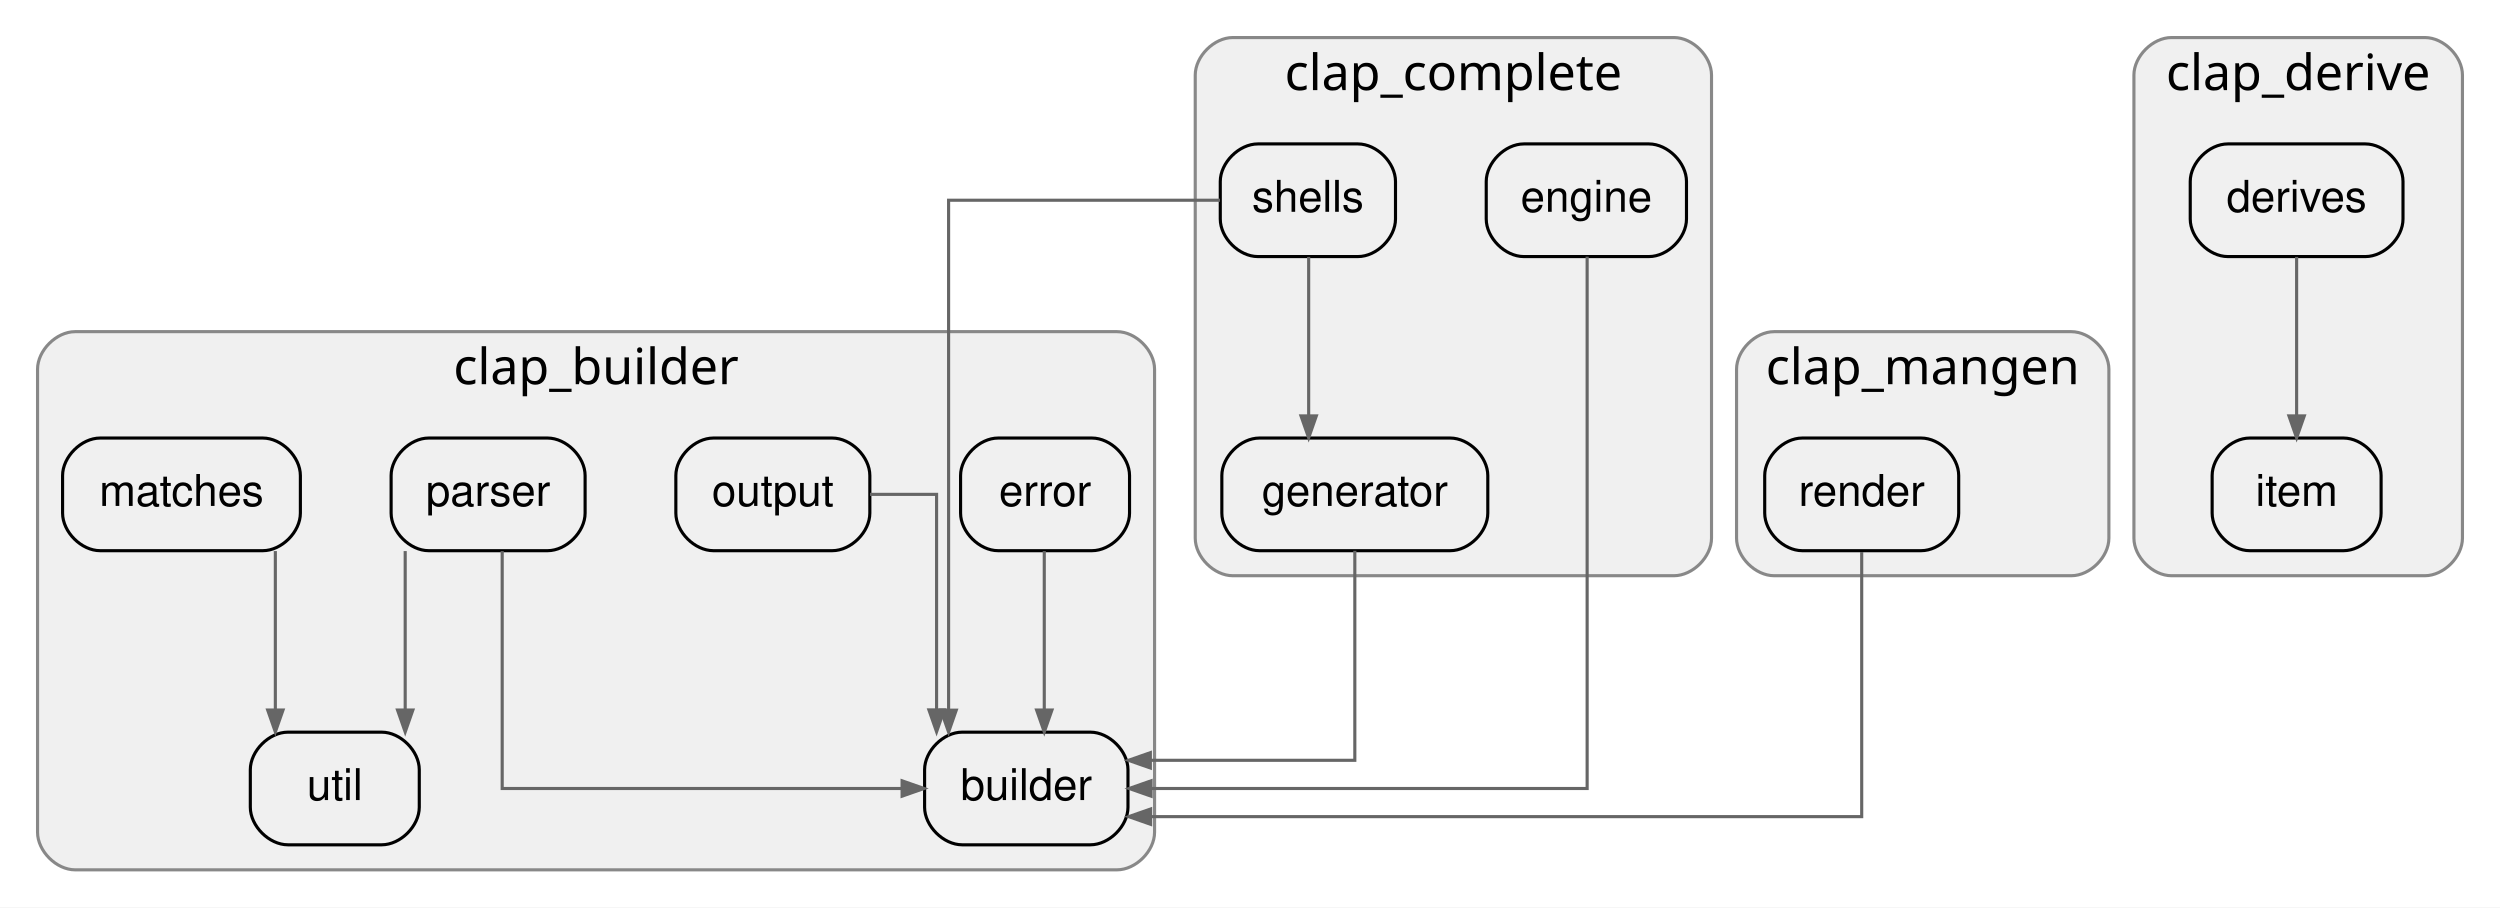
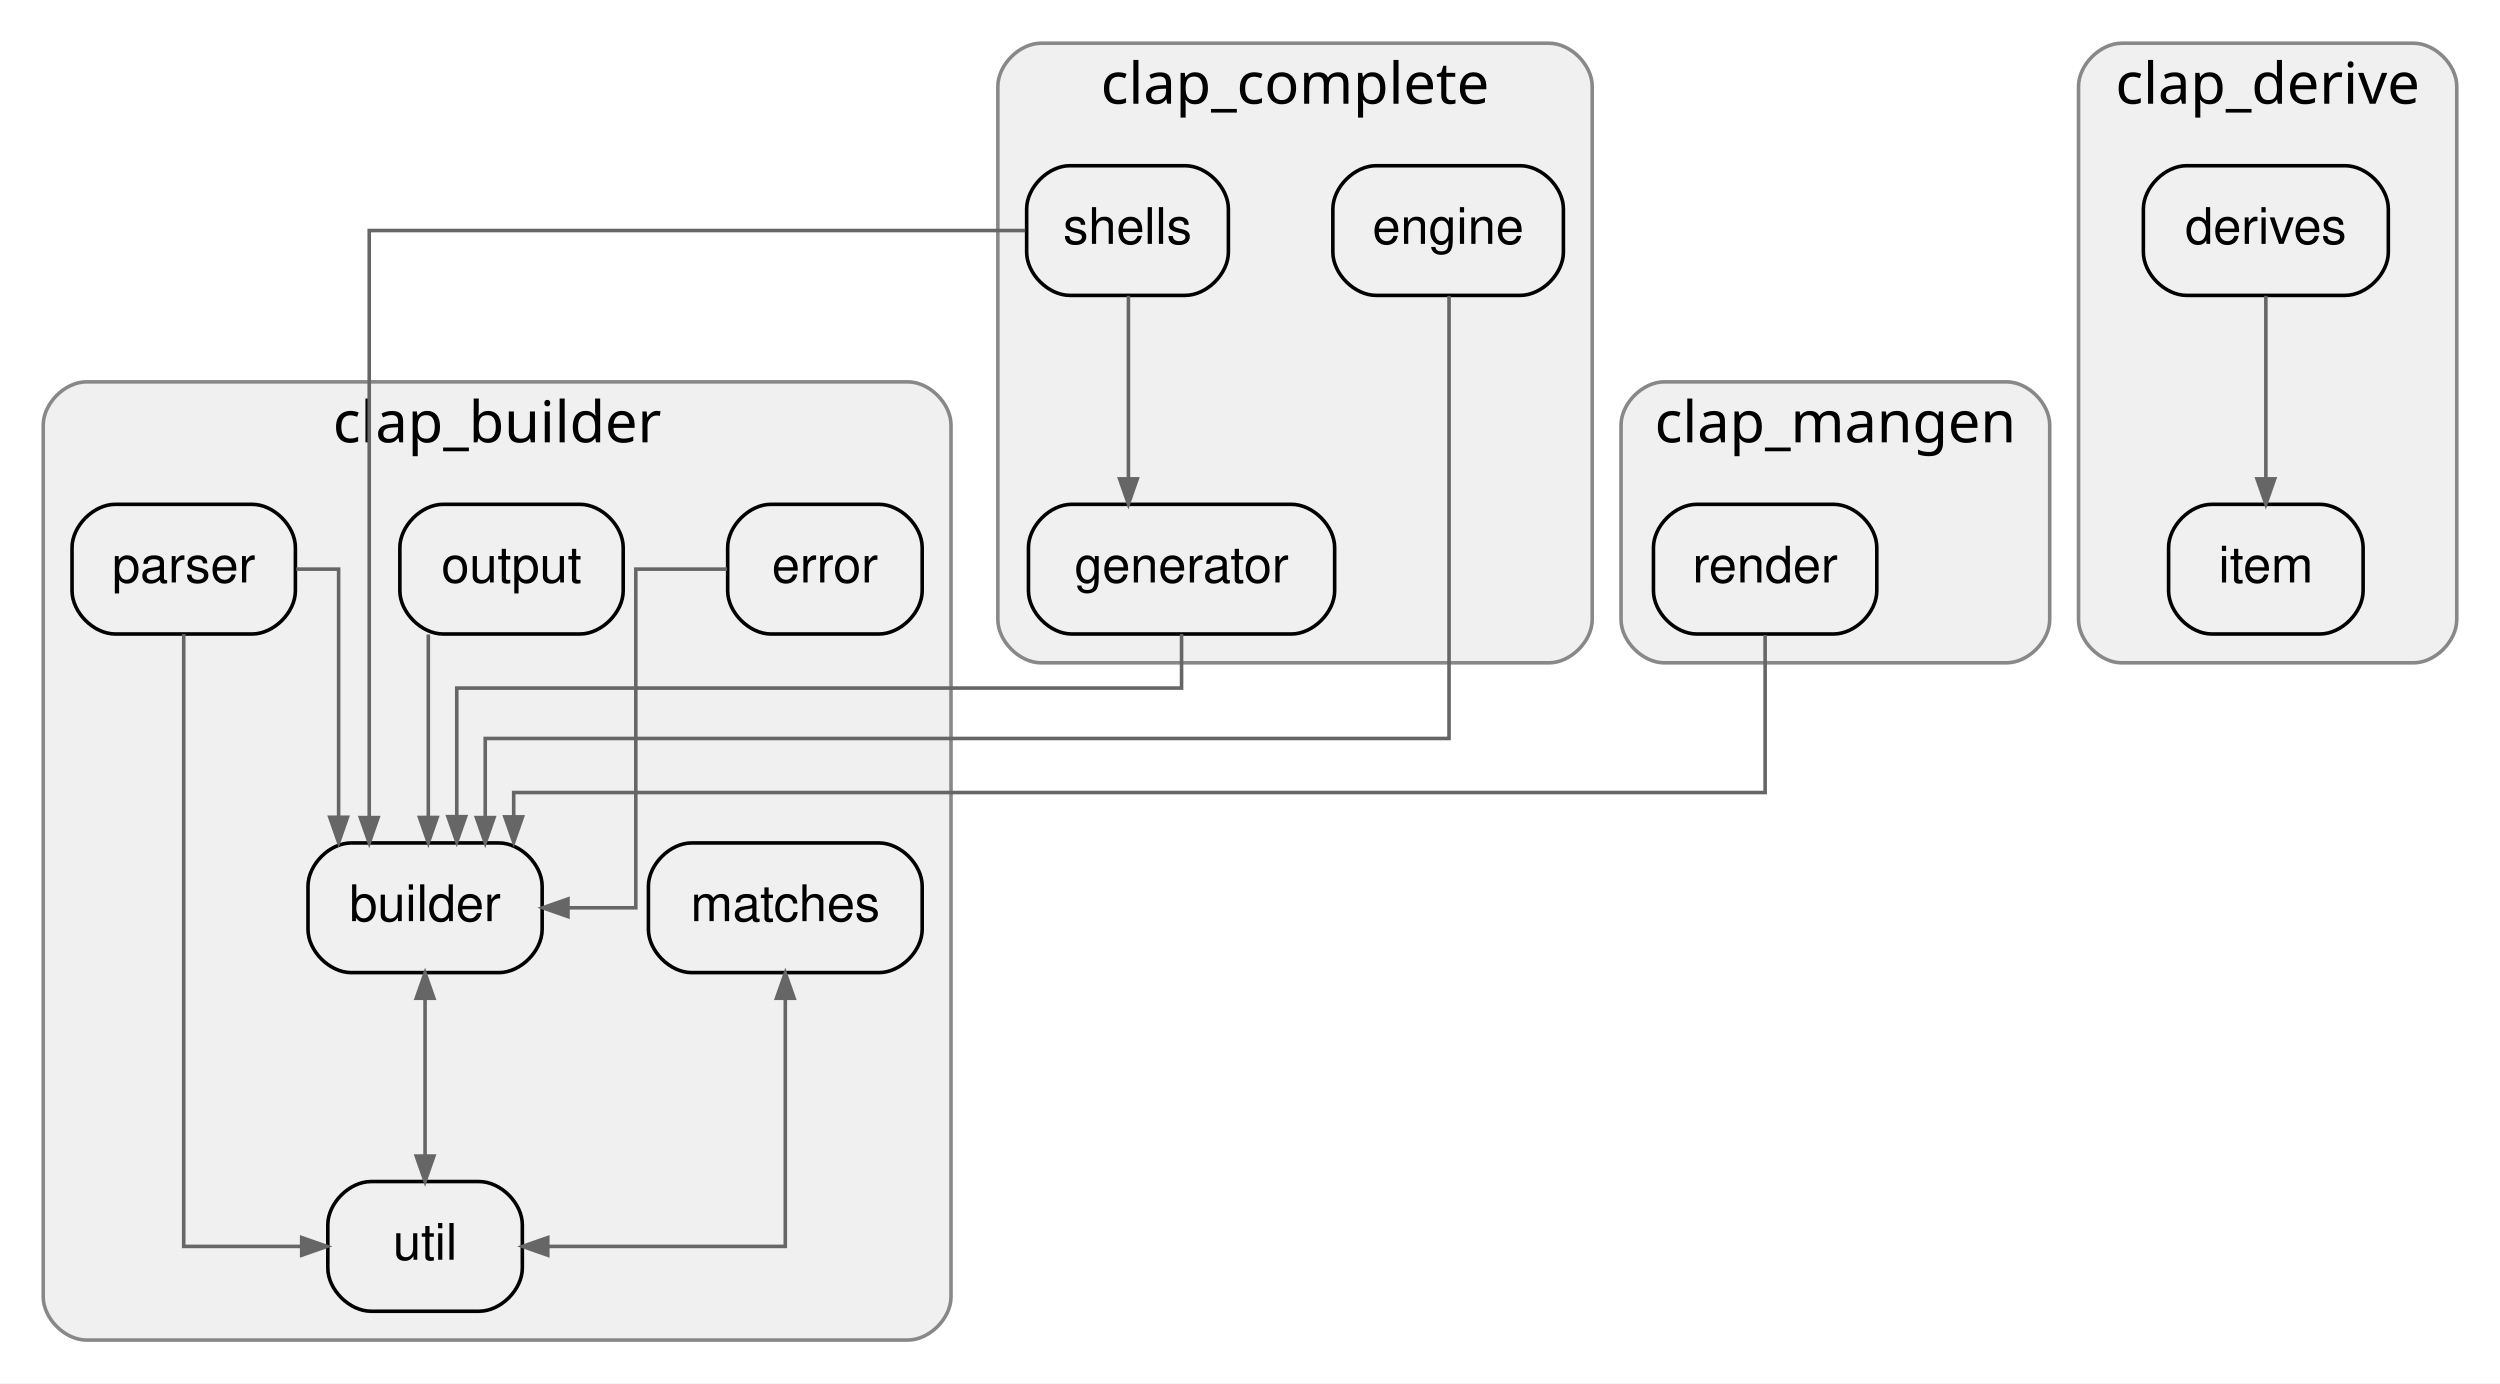
- <svg xmlns="http://www.w3.org/2000/svg" width="799pt" height="290pt" viewBox="0.00 0.00 799.00 290.00">
-   <g id="graph0" class="graph" transform="scale(1 1) rotate(0) translate(4 286)">
-     <polygon fill="white" stroke="transparent" points="-4,4 -4,-286 795,-286 795,4 -4,4" />
+ <svg xmlns="http://www.w3.org/2000/svg" width="694pt" height="384pt" viewBox="0.00 0.00 694.00 384.00">
+   <g id="graph0" class="graph" transform="scale(1 1) rotate(0) translate(4 380)">
+     <polygon fill="white" stroke="transparent" points="-4,4 -4,-380 690,-380 690,4 -4,4" />
    <g id="clust1" class="cluster">
-       <path fill="#f0f0f0" stroke="#888888" d="M20,-8C20,-8 353,-8 353,-8 359,-8 365,-14 365,-20 365,-20 365,-168 365,-168 365,-174 359,-180 353,-180 353,-180 20,-180 20,-180 14,-180 8,-174 8,-168 8,-168 8,-20 8,-20 8,-14 14,-8 20,-8" />
-       <text text-anchor="middle" x="186.5" y="-163.2" font-family="Helvetica Bold" font-size="16.00">clap_builder</text>
+       <path fill="#f0f0f0" stroke="#888888" d="M20,-8C20,-8 248,-8 248,-8 254,-8 260,-14 260,-20 260,-20 260,-262 260,-262 260,-268 254,-274 248,-274 248,-274 20,-274 20,-274 14,-274 8,-268 8,-262 8,-262 8,-20 8,-20 8,-14 14,-8 20,-8" />
+       <text text-anchor="middle" x="134" y="-257.2" font-family="Helvetica Bold" font-size="16.00">clap_builder</text>
    </g>
    <g id="clust2" class="cluster">
-       <path fill="#f0f0f0" stroke="#888888" d="M390,-102C390,-102 531,-102 531,-102 537,-102 543,-108 543,-114 543,-114 543,-262 543,-262 543,-268 537,-274 531,-274 531,-274 390,-274 390,-274 384,-274 378,-268 378,-262 378,-262 378,-114 378,-114 378,-108 384,-102 390,-102" />
-       <text text-anchor="middle" x="460.5" y="-257.2" font-family="Helvetica Bold" font-size="16.00">clap_complete</text>
+       <path fill="#f0f0f0" stroke="#888888" d="M285,-196C285,-196 426,-196 426,-196 432,-196 438,-202 438,-208 438,-208 438,-356 438,-356 438,-362 432,-368 426,-368 426,-368 285,-368 285,-368 279,-368 273,-362 273,-356 273,-356 273,-208 273,-208 273,-202 279,-196 285,-196" />
+       <text text-anchor="middle" x="355.5" y="-351.2" font-family="Helvetica Bold" font-size="16.00">clap_complete</text>
    </g>
    <g id="clust3" class="cluster">
-       <path fill="#f0f0f0" stroke="#888888" d="M690,-102C690,-102 771,-102 771,-102 777,-102 783,-108 783,-114 783,-114 783,-262 783,-262 783,-268 777,-274 771,-274 771,-274 690,-274 690,-274 684,-274 678,-268 678,-262 678,-262 678,-114 678,-114 678,-108 684,-102 690,-102" />
-       <text text-anchor="middle" x="730.5" y="-257.2" font-family="Helvetica Bold" font-size="16.00">clap_derive</text>
+       <path fill="#f0f0f0" stroke="#888888" d="M585,-196C585,-196 666,-196 666,-196 672,-196 678,-202 678,-208 678,-208 678,-356 678,-356 678,-362 672,-368 666,-368 666,-368 585,-368 585,-368 579,-368 573,-362 573,-356 573,-356 573,-208 573,-208 573,-202 579,-196 585,-196" />
+       <text text-anchor="middle" x="625.5" y="-351.2" font-family="Helvetica Bold" font-size="16.00">clap_derive</text>
    </g>
    <g id="clust4" class="cluster">
-       <path fill="#f0f0f0" stroke="#888888" d="M563,-102C563,-102 658,-102 658,-102 664,-102 670,-108 670,-114 670,-114 670,-168 670,-168 670,-174 664,-180 658,-180 658,-180 563,-180 563,-180 557,-180 551,-174 551,-168 551,-168 551,-114 551,-114 551,-108 557,-102 563,-102" />
-       <text text-anchor="middle" x="610.5" y="-163.2" font-family="Helvetica Bold" font-size="16.00">clap_mangen</text>
+       <path fill="#f0f0f0" stroke="#888888" d="M458,-196C458,-196 553,-196 553,-196 559,-196 565,-202 565,-208 565,-208 565,-262 565,-262 565,-268 559,-274 553,-274 553,-274 458,-274 458,-274 452,-274 446,-268 446,-262 446,-262 446,-208 446,-208 446,-202 452,-196 458,-196" />
+       <text text-anchor="middle" x="505.5" y="-257.2" font-family="Helvetica Bold" font-size="16.00">clap_mangen</text>
    </g>
    <g id="node1" class="node">
-       <path fill="#f0f0f0" stroke="black" d="M344.5,-52C344.5,-52 303.5,-52 303.5,-52 297.5,-52 291.5,-46 291.5,-40 291.5,-40 291.5,-28 291.5,-28 291.5,-22 297.5,-16 303.5,-16 303.5,-16 344.5,-16 344.5,-16 350.5,-16 356.5,-22 356.5,-28 356.5,-28 356.5,-40 356.5,-40 356.5,-46 350.5,-52 344.5,-52" />
-       <text text-anchor="middle" x="324" y="-30.3" font-family="Helvetica,sans-Serif" font-size="14.00">builder</text>
+       <path fill="#f0f0f0" stroke="black" d="M134.5,-146C134.5,-146 93.5,-146 93.5,-146 87.5,-146 81.5,-140 81.5,-134 81.5,-134 81.5,-122 81.5,-122 81.5,-116 87.5,-110 93.5,-110 93.5,-110 134.5,-110 134.5,-110 140.5,-110 146.5,-116 146.5,-122 146.5,-122 146.5,-134 146.5,-134 146.5,-140 140.5,-146 134.5,-146" />
+       <text text-anchor="middle" x="114" y="-124.3" font-family="Helvetica,sans-Serif" font-size="14.00">builder</text>
+     </g>
+     <g id="node6" class="node">
+       <path fill="#f0f0f0" stroke="black" d="M129,-52C129,-52 99,-52 99,-52 93,-52 87,-46 87,-40 87,-40 87,-28 87,-28 87,-22 93,-16 99,-16 99,-16 129,-16 129,-16 135,-16 141,-22 141,-28 141,-28 141,-40 141,-40 141,-46 135,-52 129,-52" />
+       <text text-anchor="middle" x="114" y="-30.3" font-family="Helvetica,sans-Serif" font-size="14.00">util</text>
+     </g>
+     <g id="edge1" class="edge">
+       <path fill="none" stroke="#666666" d="M114,-102.88C114,-102.88 114,-59.07 114,-59.07" />
+       <polygon fill="#666666" stroke="#666666" points="116.45,-59.07 114,-52.07 111.55,-59.07 116.45,-59.07" />
+       <polygon fill="#666666" stroke="#666666" points="111.55,-102.88 114,-109.88 116.45,-102.88 111.55,-102.88" />
    </g>
    <g id="node2" class="node">
-       <path fill="#f0f0f0" stroke="black" d="M345,-146C345,-146 315,-146 315,-146 309,-146 303,-140 303,-134 303,-134 303,-122 303,-122 303,-116 309,-110 315,-110 315,-110 345,-110 345,-110 351,-110 357,-116 357,-122 357,-122 357,-134 357,-134 357,-140 351,-146 345,-146" />
-       <text text-anchor="middle" x="330" y="-124.3" font-family="Helvetica,sans-Serif" font-size="14.00">error</text>
+       <path fill="#f0f0f0" stroke="black" d="M240,-240C240,-240 210,-240 210,-240 204,-240 198,-234 198,-228 198,-228 198,-216 198,-216 198,-210 204,-204 210,-204 210,-204 240,-204 240,-204 246,-204 252,-210 252,-216 252,-216 252,-228 252,-228 252,-234 246,-240 240,-240" />
+       <text text-anchor="middle" x="225" y="-218.3" font-family="Helvetica,sans-Serif" font-size="14.00">error</text>
    </g>
-     <g id="edge1" class="edge">
-       <path fill="none" stroke="#666666" d="M329.75,-109.88C329.75,-109.88 329.75,-59.07 329.75,-59.07" />
-       <polygon fill="#666666" stroke="#666666" points="332.2,-59.07 329.75,-52.07 327.3,-59.07 332.2,-59.07" />
+     <g id="edge2" class="edge">
+       <path fill="none" stroke="#666666" d="M197.83,-222C185.02,-222 172.5,-222 172.5,-222 172.5,-222 172.5,-128 172.5,-128 172.5,-128 153.67,-128 153.67,-128" />
+       <polygon fill="#666666" stroke="#666666" points="153.67,-125.55 146.67,-128 153.67,-130.45 153.67,-125.55" />
    </g>
    <g id="node3" class="node">
-       <path fill="#f0f0f0" stroke="black" d="M80,-146C80,-146 28,-146 28,-146 22,-146 16,-140 16,-134 16,-134 16,-122 16,-122 16,-116 22,-110 28,-110 28,-110 80,-110 80,-110 86,-110 92,-116 92,-122 92,-122 92,-134 92,-134 92,-140 86,-146 80,-146" />
-       <text text-anchor="middle" x="54" y="-124.3" font-family="Helvetica,sans-Serif" font-size="14.00">matches</text>
+       <path fill="#f0f0f0" stroke="black" d="M240,-146C240,-146 188,-146 188,-146 182,-146 176,-140 176,-134 176,-134 176,-122 176,-122 176,-116 182,-110 188,-110 188,-110 240,-110 240,-110 246,-110 252,-116 252,-122 252,-122 252,-134 252,-134 252,-140 246,-146 240,-146" />
+       <text text-anchor="middle" x="214" y="-124.3" font-family="Helvetica,sans-Serif" font-size="14.00">matches</text>
    </g>
-     <g id="node6" class="node">
-       <path fill="#f0f0f0" stroke="black" d="M118,-52C118,-52 88,-52 88,-52 82,-52 76,-46 76,-40 76,-40 76,-28 76,-28 76,-22 82,-16 88,-16 88,-16 118,-16 118,-16 124,-16 130,-22 130,-28 130,-28 130,-40 130,-40 130,-46 124,-52 118,-52" />
-       <text text-anchor="middle" x="103" y="-30.3" font-family="Helvetica,sans-Serif" font-size="14.00">util</text>
-     </g>
-     <g id="edge2" class="edge">
-       <path fill="none" stroke="#666666" d="M84,-109.88C84,-109.88 84,-59.07 84,-59.07" />
-       <polygon fill="#666666" stroke="#666666" points="86.45,-59.07 84,-52.07 81.55,-59.07 86.45,-59.07" />
+     <g id="edge3" class="edge">
+       <path fill="none" stroke="#666666" d="M214,-102.88C214,-102.88 214,-34 214,-34 214,-34 148.06,-34 148.06,-34" />
+       <polygon fill="#666666" stroke="#666666" points="211.55,-102.88 214,-109.88 216.45,-102.88 211.55,-102.88" />
+       <polygon fill="#666666" stroke="#666666" points="148.06,-31.55 141.06,-34 148.06,-36.45 148.06,-31.55" />
    </g>
    <g id="node4" class="node">
-       <path fill="#f0f0f0" stroke="black" d="M262,-146C262,-146 224,-146 224,-146 218,-146 212,-140 212,-134 212,-134 212,-122 212,-122 212,-116 218,-110 224,-110 224,-110 262,-110 262,-110 268,-110 274,-116 274,-122 274,-122 274,-134 274,-134 274,-140 268,-146 262,-146" />
-       <text text-anchor="middle" x="243" y="-124.3" font-family="Helvetica,sans-Serif" font-size="14.00">output</text>
+       <path fill="#f0f0f0" stroke="black" d="M157,-240C157,-240 119,-240 119,-240 113,-240 107,-234 107,-228 107,-228 107,-216 107,-216 107,-210 113,-204 119,-204 119,-204 157,-204 157,-204 163,-204 169,-210 169,-216 169,-216 169,-228 169,-228 169,-234 163,-240 157,-240" />
+       <text text-anchor="middle" x="138" y="-218.3" font-family="Helvetica,sans-Serif" font-size="14.00">output</text>
    </g>
-     <g id="edge3" class="edge">
-       <path fill="none" stroke="#666666" d="M274.05,-128C285.32,-128 295.33,-128 295.33,-128 295.33,-128 295.33,-59.12 295.33,-59.12" />
-       <polygon fill="#666666" stroke="#666666" points="297.78,-59.12 295.33,-52.12 292.88,-59.12 297.78,-59.12" />
+     <g id="edge4" class="edge">
+       <path fill="none" stroke="#666666" d="M114.9,-203.88C114.9,-203.88 114.9,-153.07 114.9,-153.07" />
+       <polygon fill="#666666" stroke="#666666" points="117.35,-153.07 114.9,-146.07 112.45,-153.07 117.35,-153.07" />
    </g>
    <g id="node5" class="node">
-       <path fill="#f0f0f0" stroke="black" d="M171,-146C171,-146 133,-146 133,-146 127,-146 121,-140 121,-134 121,-134 121,-122 121,-122 121,-116 127,-110 133,-110 133,-110 171,-110 171,-110 177,-110 183,-116 183,-122 183,-122 183,-134 183,-134 183,-140 177,-146 171,-146" />
-       <text text-anchor="middle" x="152" y="-124.3" font-family="Helvetica,sans-Serif" font-size="14.00">parser</text>
-     </g>
-     <g id="edge4" class="edge">
-       <path fill="none" stroke="#666666" d="M156.5,-109.88C156.5,-82.56 156.5,-34 156.5,-34 156.5,-34 284.31,-34 284.31,-34" />
-       <polygon fill="#666666" stroke="#666666" points="284.31,-36.45 291.31,-34 284.31,-31.55 284.31,-36.45" />
+       <path fill="#f0f0f0" stroke="black" d="M66,-240C66,-240 28,-240 28,-240 22,-240 16,-234 16,-228 16,-228 16,-216 16,-216 16,-210 22,-204 28,-204 28,-204 66,-204 66,-204 72,-204 78,-210 78,-216 78,-216 78,-228 78,-228 78,-234 72,-240 66,-240" />
+       <text text-anchor="middle" x="47" y="-218.3" font-family="Helvetica,sans-Serif" font-size="14.00">parser</text>
    </g>
    <g id="edge5" class="edge">
-       <path fill="none" stroke="#666666" d="M125.5,-109.88C125.5,-109.88 125.5,-59.07 125.5,-59.07" />
-       <polygon fill="#666666" stroke="#666666" points="127.95,-59.07 125.5,-52.07 123.05,-59.07 127.95,-59.07" />
+       <path fill="none" stroke="#666666" d="M78.25,-222C84.92,-222 90,-222 90,-222 90,-222 90,-153.12 90,-153.12" />
+       <polygon fill="#666666" stroke="#666666" points="92.45,-153.12 90,-146.12 87.55,-153.12 92.45,-153.12" />
+     </g>
+     <g id="edge6" class="edge">
+       <path fill="none" stroke="#666666" d="M47,-203.97C47,-156.92 47,-34 47,-34 47,-34 79.75,-34 79.75,-34" />
+       <polygon fill="#666666" stroke="#666666" points="79.75,-36.45 86.75,-34 79.75,-31.55 79.75,-36.45" />
    </g>
    <g id="node7" class="node">
-       <path fill="#f0f0f0" stroke="black" d="M523,-240C523,-240 483,-240 483,-240 477,-240 471,-234 471,-228 471,-228 471,-216 471,-216 471,-210 477,-204 483,-204 483,-204 523,-204 523,-204 529,-204 535,-210 535,-216 535,-216 535,-228 535,-228 535,-234 529,-240 523,-240" />
-       <text text-anchor="middle" x="503" y="-218.3" font-family="Helvetica,sans-Serif" font-size="14.00">engine</text>
+       <path fill="#f0f0f0" stroke="black" d="M418,-334C418,-334 378,-334 378,-334 372,-334 366,-328 366,-322 366,-322 366,-310 366,-310 366,-304 372,-298 378,-298 378,-298 418,-298 418,-298 424,-298 430,-304 430,-310 430,-310 430,-322 430,-322 430,-328 424,-334 418,-334" />
+       <text text-anchor="middle" x="398" y="-312.3" font-family="Helvetica,sans-Serif" font-size="14.00">engine</text>
    </g>
-     <g id="edge6" class="edge">
-       <path fill="none" stroke="#666666" d="M503.25,-203.97C503.25,-156.92 503.25,-34 503.25,-34 503.25,-34 363.88,-34 363.88,-34" />
-       <polygon fill="#666666" stroke="#666666" points="363.88,-31.55 356.88,-34 363.88,-36.45 363.88,-31.55" />
+     <g id="edge7" class="edge">
+       <path fill="none" stroke="#666666" d="M398.25,-297.86C398.25,-259.77 398.25,-175 398.25,-175 398.25,-175 130.7,-175 130.7,-175 130.7,-175 130.7,-153.04 130.7,-153.04" />
+       <polygon fill="#666666" stroke="#666666" points="133.15,-153.04 130.7,-146.04 128.25,-153.04 133.15,-153.04" />
    </g>
    <g id="node8" class="node">
-       <path fill="#f0f0f0" stroke="black" d="M459.5,-146C459.5,-146 398.5,-146 398.5,-146 392.5,-146 386.5,-140 386.5,-134 386.5,-134 386.5,-122 386.5,-122 386.5,-116 392.5,-110 398.5,-110 398.5,-110 459.5,-110 459.5,-110 465.5,-110 471.5,-116 471.5,-122 471.5,-122 471.5,-134 471.5,-134 471.5,-140 465.5,-146 459.5,-146" />
-       <text text-anchor="middle" x="429" y="-124.3" font-family="Helvetica,sans-Serif" font-size="14.00">generator</text>
+       <path fill="#f0f0f0" stroke="black" d="M354.5,-240C354.5,-240 293.5,-240 293.5,-240 287.5,-240 281.5,-234 281.5,-228 281.5,-228 281.5,-216 281.5,-216 281.5,-210 287.5,-204 293.5,-204 293.5,-204 354.5,-204 354.5,-204 360.5,-204 366.5,-210 366.5,-216 366.5,-216 366.5,-228 366.5,-228 366.5,-234 360.5,-240 354.5,-240" />
+       <text text-anchor="middle" x="324" y="-218.3" font-family="Helvetica,sans-Serif" font-size="14.00">generator</text>
    </g>
-     <g id="edge7" class="edge">
-       <path fill="none" stroke="#666666" d="M429,-109.97C429,-85.02 429,-43 429,-43 429,-43 363.65,-43 363.65,-43" />
-       <polygon fill="#666666" stroke="#666666" points="363.65,-40.55 356.65,-43 363.65,-45.45 363.65,-40.55" />
+     <g id="edge8" class="edge">
+       <path fill="none" stroke="#666666" d="M324,-203.96C324,-196.25 324,-189 324,-189 324,-189 122.8,-189 122.8,-189 122.8,-189 122.8,-153.3 122.8,-153.3" />
+       <polygon fill="#666666" stroke="#666666" points="125.25,-153.3 122.8,-146.3 120.35,-153.3 125.25,-153.3" />
    </g>
    <g id="node9" class="node">
-       <path fill="#f0f0f0" stroke="black" d="M430,-240C430,-240 398,-240 398,-240 392,-240 386,-234 386,-228 386,-228 386,-216 386,-216 386,-210 392,-204 398,-204 398,-204 430,-204 430,-204 436,-204 442,-210 442,-216 442,-216 442,-228 442,-228 442,-234 436,-240 430,-240" />
-       <text text-anchor="middle" x="414" y="-218.3" font-family="Helvetica,sans-Serif" font-size="14.00">shells</text>
-     </g>
-     <g id="edge8" class="edge">
-       <path fill="none" stroke="#666666" d="M385.91,-222C351.91,-222 299.17,-222 299.17,-222 299.17,-222 299.17,-59.03 299.17,-59.03" />
-       <polygon fill="#666666" stroke="#666666" points="301.62,-59.03 299.17,-52.03 296.72,-59.03 301.62,-59.03" />
+       <path fill="#f0f0f0" stroke="black" d="M325,-334C325,-334 293,-334 293,-334 287,-334 281,-328 281,-322 281,-322 281,-310 281,-310 281,-304 287,-298 293,-298 293,-298 325,-298 325,-298 331,-298 337,-304 337,-310 337,-310 337,-322 337,-322 337,-328 331,-334 325,-334" />
+       <text text-anchor="middle" x="309" y="-312.3" font-family="Helvetica,sans-Serif" font-size="14.00">shells</text>
    </g>
    <g id="edge9" class="edge">
-       <path fill="none" stroke="#666666" d="M414.25,-203.88C414.25,-203.88 414.25,-153.07 414.25,-153.07" />
-       <polygon fill="#666666" stroke="#666666" points="416.7,-153.07 414.25,-146.07 411.8,-153.07 416.7,-153.07" />
+       <path fill="none" stroke="#666666" d="M280.61,-316C223.15,-316 98.5,-316 98.5,-316 98.5,-316 98.5,-153.03 98.5,-153.03" />
+       <polygon fill="#666666" stroke="#666666" points="100.95,-153.03 98.5,-146.03 96.05,-153.03 100.95,-153.03" />
+     </g>
+     <g id="edge10" class="edge">
+       <path fill="none" stroke="#666666" d="M309.25,-297.88C309.25,-297.88 309.25,-247.07 309.25,-247.07" />
+       <polygon fill="#666666" stroke="#666666" points="311.7,-247.07 309.25,-240.07 306.8,-247.07 311.7,-247.07" />
    </g>
    <g id="node10" class="node">
-       <path fill="#f0f0f0" stroke="black" d="M752,-240C752,-240 708,-240 708,-240 702,-240 696,-234 696,-228 696,-228 696,-216 696,-216 696,-210 702,-204 708,-204 708,-204 752,-204 752,-204 758,-204 764,-210 764,-216 764,-216 764,-228 764,-228 764,-234 758,-240 752,-240" />
-       <text text-anchor="middle" x="730" y="-218.3" font-family="Helvetica,sans-Serif" font-size="14.00">derives</text>
+       <path fill="#f0f0f0" stroke="black" d="M647,-334C647,-334 603,-334 603,-334 597,-334 591,-328 591,-322 591,-322 591,-310 591,-310 591,-304 597,-298 603,-298 603,-298 647,-298 647,-298 653,-298 659,-304 659,-310 659,-310 659,-322 659,-322 659,-328 653,-334 647,-334" />
+       <text text-anchor="middle" x="625" y="-312.3" font-family="Helvetica,sans-Serif" font-size="14.00">derives</text>
    </g>
    <g id="node11" class="node">
-       <path fill="#f0f0f0" stroke="black" d="M745,-146C745,-146 715,-146 715,-146 709,-146 703,-140 703,-134 703,-134 703,-122 703,-122 703,-116 709,-110 715,-110 715,-110 745,-110 745,-110 751,-110 757,-116 757,-122 757,-122 757,-134 757,-134 757,-140 751,-146 745,-146" />
-       <text text-anchor="middle" x="730" y="-124.3" font-family="Helvetica,sans-Serif" font-size="14.00">item</text>
+       <path fill="#f0f0f0" stroke="black" d="M640,-240C640,-240 610,-240 610,-240 604,-240 598,-234 598,-228 598,-228 598,-216 598,-216 598,-210 604,-204 610,-204 610,-204 640,-204 640,-204 646,-204 652,-210 652,-216 652,-216 652,-228 652,-228 652,-234 646,-240 640,-240" />
+       <text text-anchor="middle" x="625" y="-218.3" font-family="Helvetica,sans-Serif" font-size="14.00">item</text>
    </g>
-     <g id="edge10" class="edge">
-       <path fill="none" stroke="#666666" d="M730,-203.88C730,-203.88 730,-153.07 730,-153.07" />
-       <polygon fill="#666666" stroke="#666666" points="732.45,-153.07 730,-146.07 727.55,-153.07 732.45,-153.07" />
+     <g id="edge11" class="edge">
+       <path fill="none" stroke="#666666" d="M625,-297.88C625,-297.88 625,-247.07 625,-247.07" />
+       <polygon fill="#666666" stroke="#666666" points="627.45,-247.07 625,-240.07 622.55,-247.07 627.45,-247.07" />
    </g>
    <g id="node12" class="node">
-       <path fill="#f0f0f0" stroke="black" d="M610,-146C610,-146 572,-146 572,-146 566,-146 560,-140 560,-134 560,-134 560,-122 560,-122 560,-116 566,-110 572,-110 572,-110 610,-110 610,-110 616,-110 622,-116 622,-122 622,-122 622,-134 622,-134 622,-140 616,-146 610,-146" />
-       <text text-anchor="middle" x="591" y="-124.3" font-family="Helvetica,sans-Serif" font-size="14.00">render</text>
+       <path fill="#f0f0f0" stroke="black" d="M505,-240C505,-240 467,-240 467,-240 461,-240 455,-234 455,-228 455,-228 455,-216 455,-216 455,-210 461,-204 467,-204 467,-204 505,-204 505,-204 511,-204 517,-210 517,-216 517,-216 517,-228 517,-228 517,-234 511,-240 505,-240" />
+       <text text-anchor="middle" x="486" y="-218.3" font-family="Helvetica,sans-Serif" font-size="14.00">render</text>
    </g>
-     <g id="edge11" class="edge">
-       <path fill="none" stroke="#666666" d="M591,-109.59C591,-79.96 591,-25 591,-25 591,-25 363.74,-25 363.74,-25" />
-       <polygon fill="#666666" stroke="#666666" points="363.74,-22.55 356.74,-25 363.74,-27.45 363.74,-22.55" />
+     <g id="edge12" class="edge">
+       <path fill="none" stroke="#666666" d="M486,-203.73C486,-185.44 486,-160 486,-160 486,-160 138.6,-160 138.6,-160 138.6,-160 138.6,-153.24 138.6,-153.24" />
+       <polygon fill="#666666" stroke="#666666" points="141.05,-153.24 138.6,-146.24 136.15,-153.24 141.05,-153.24" />
    </g>
  </g>
</svg>
